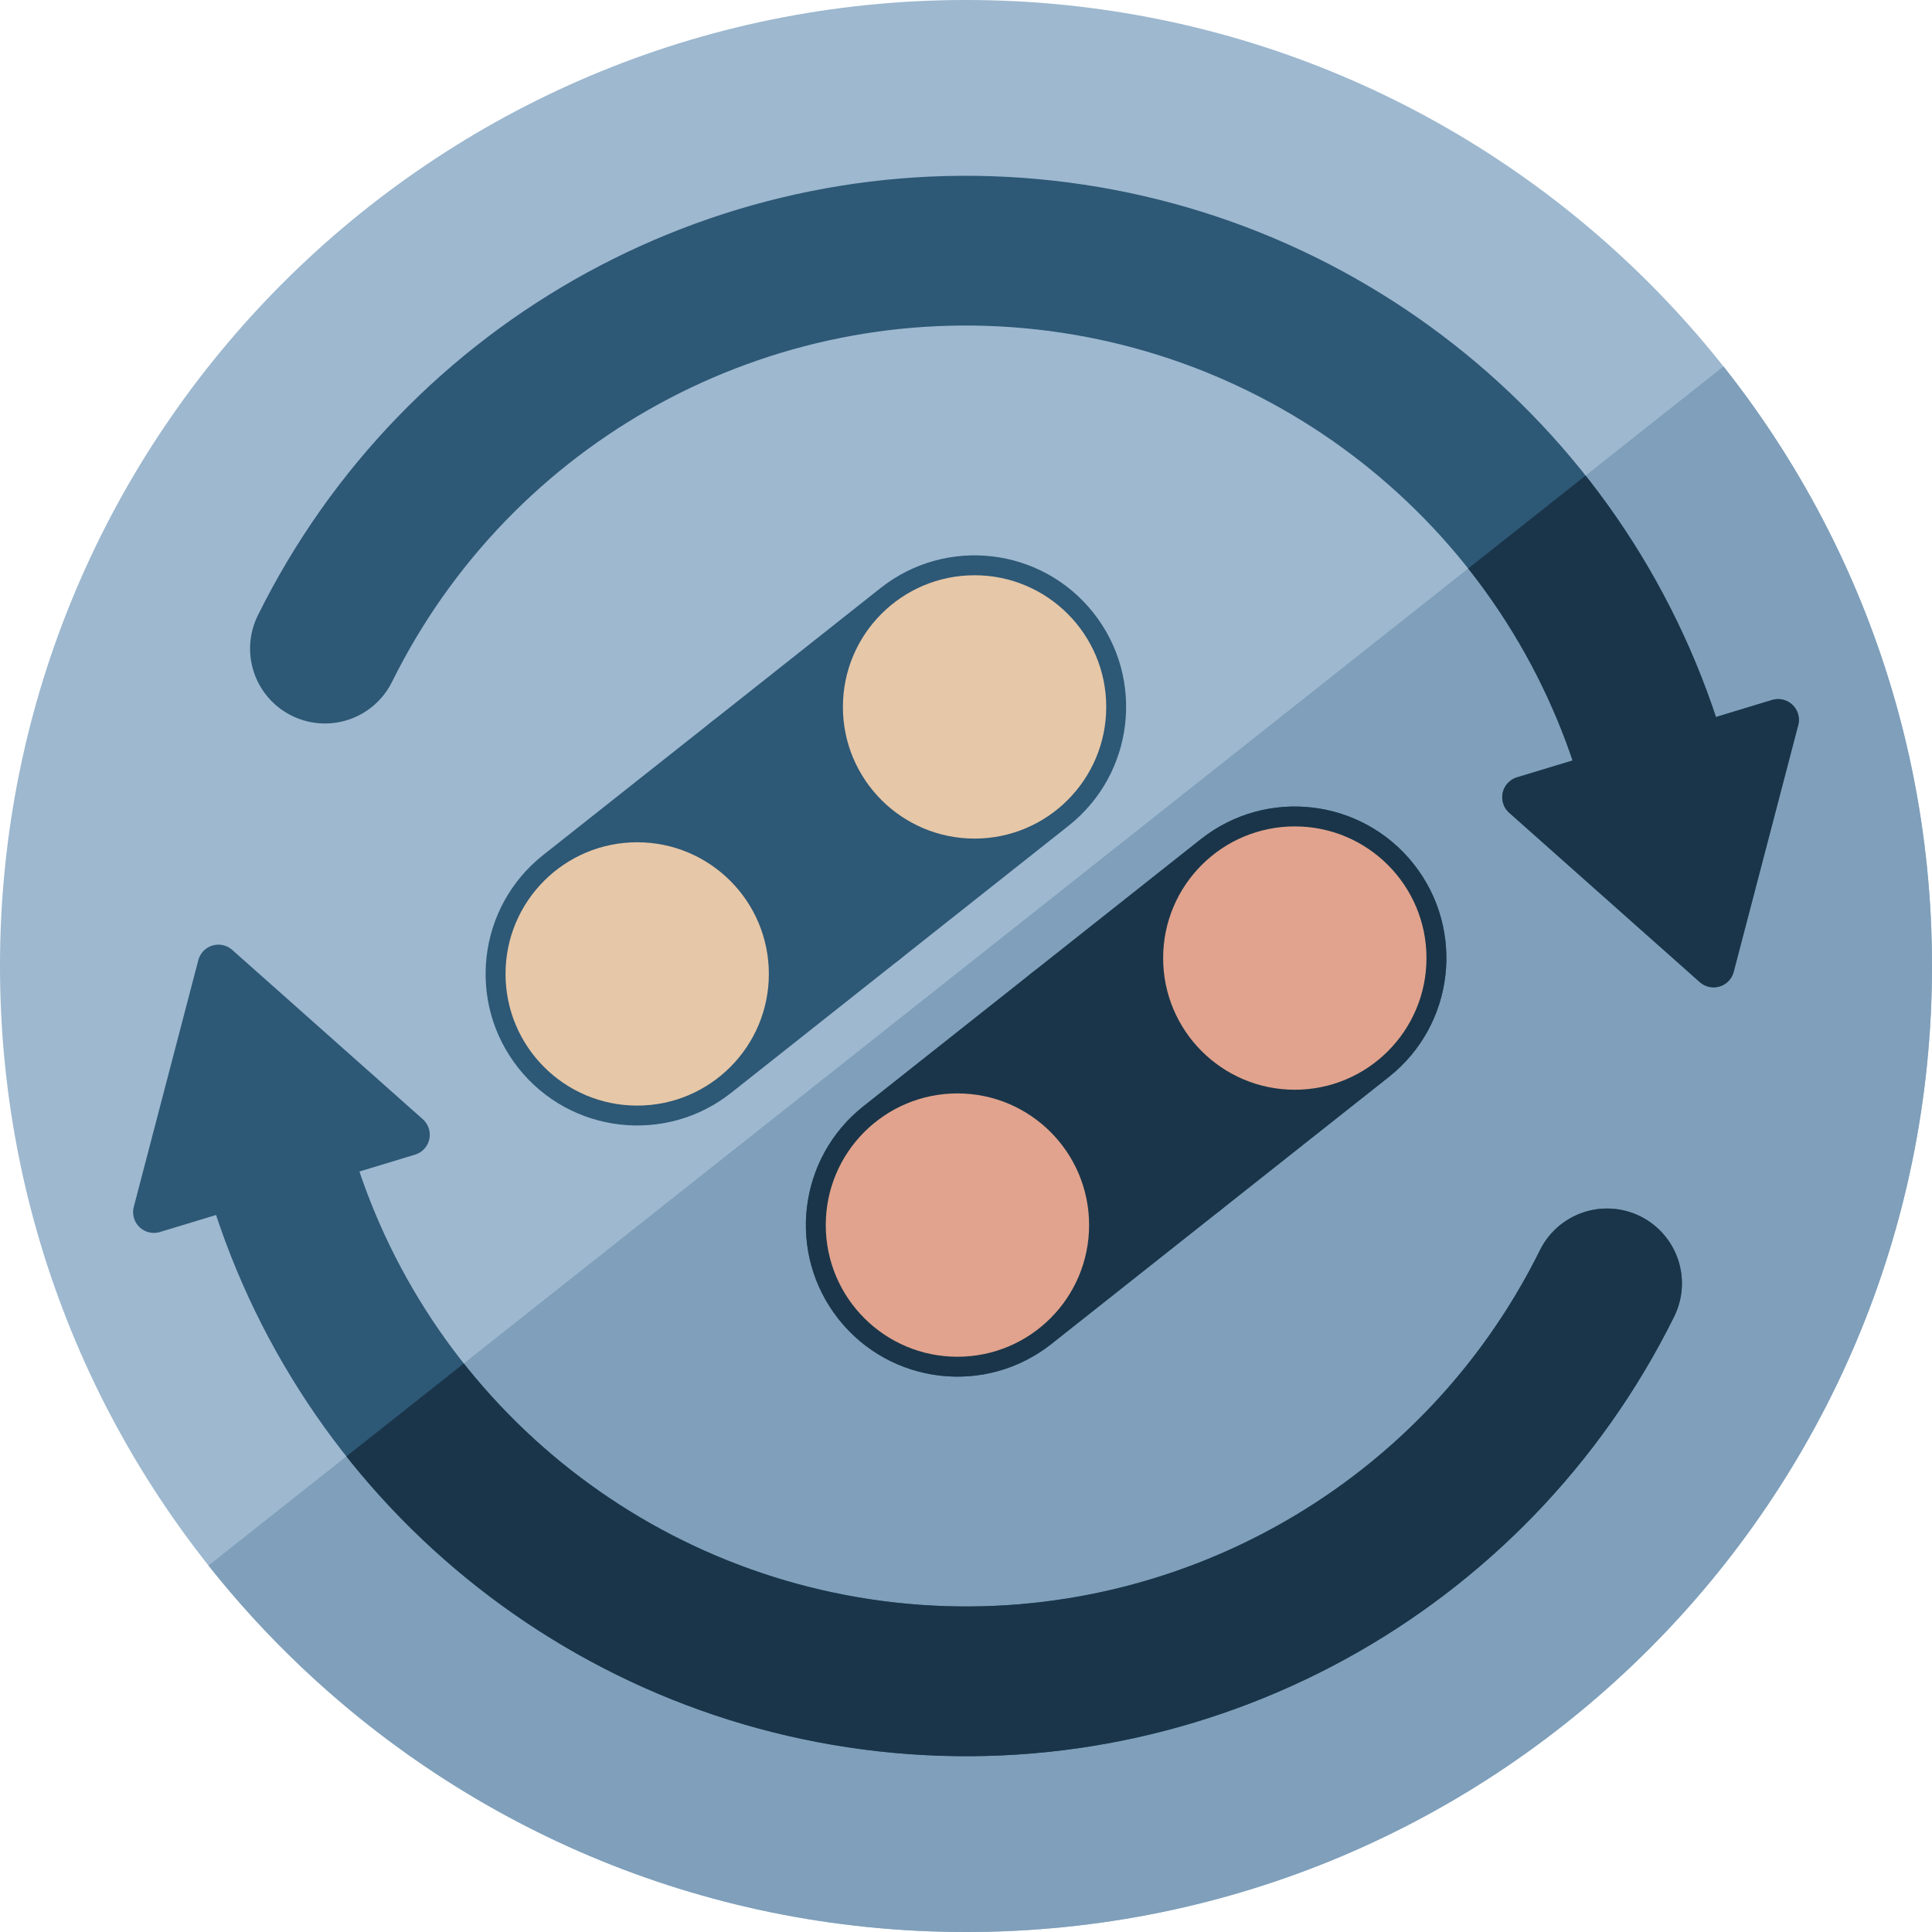
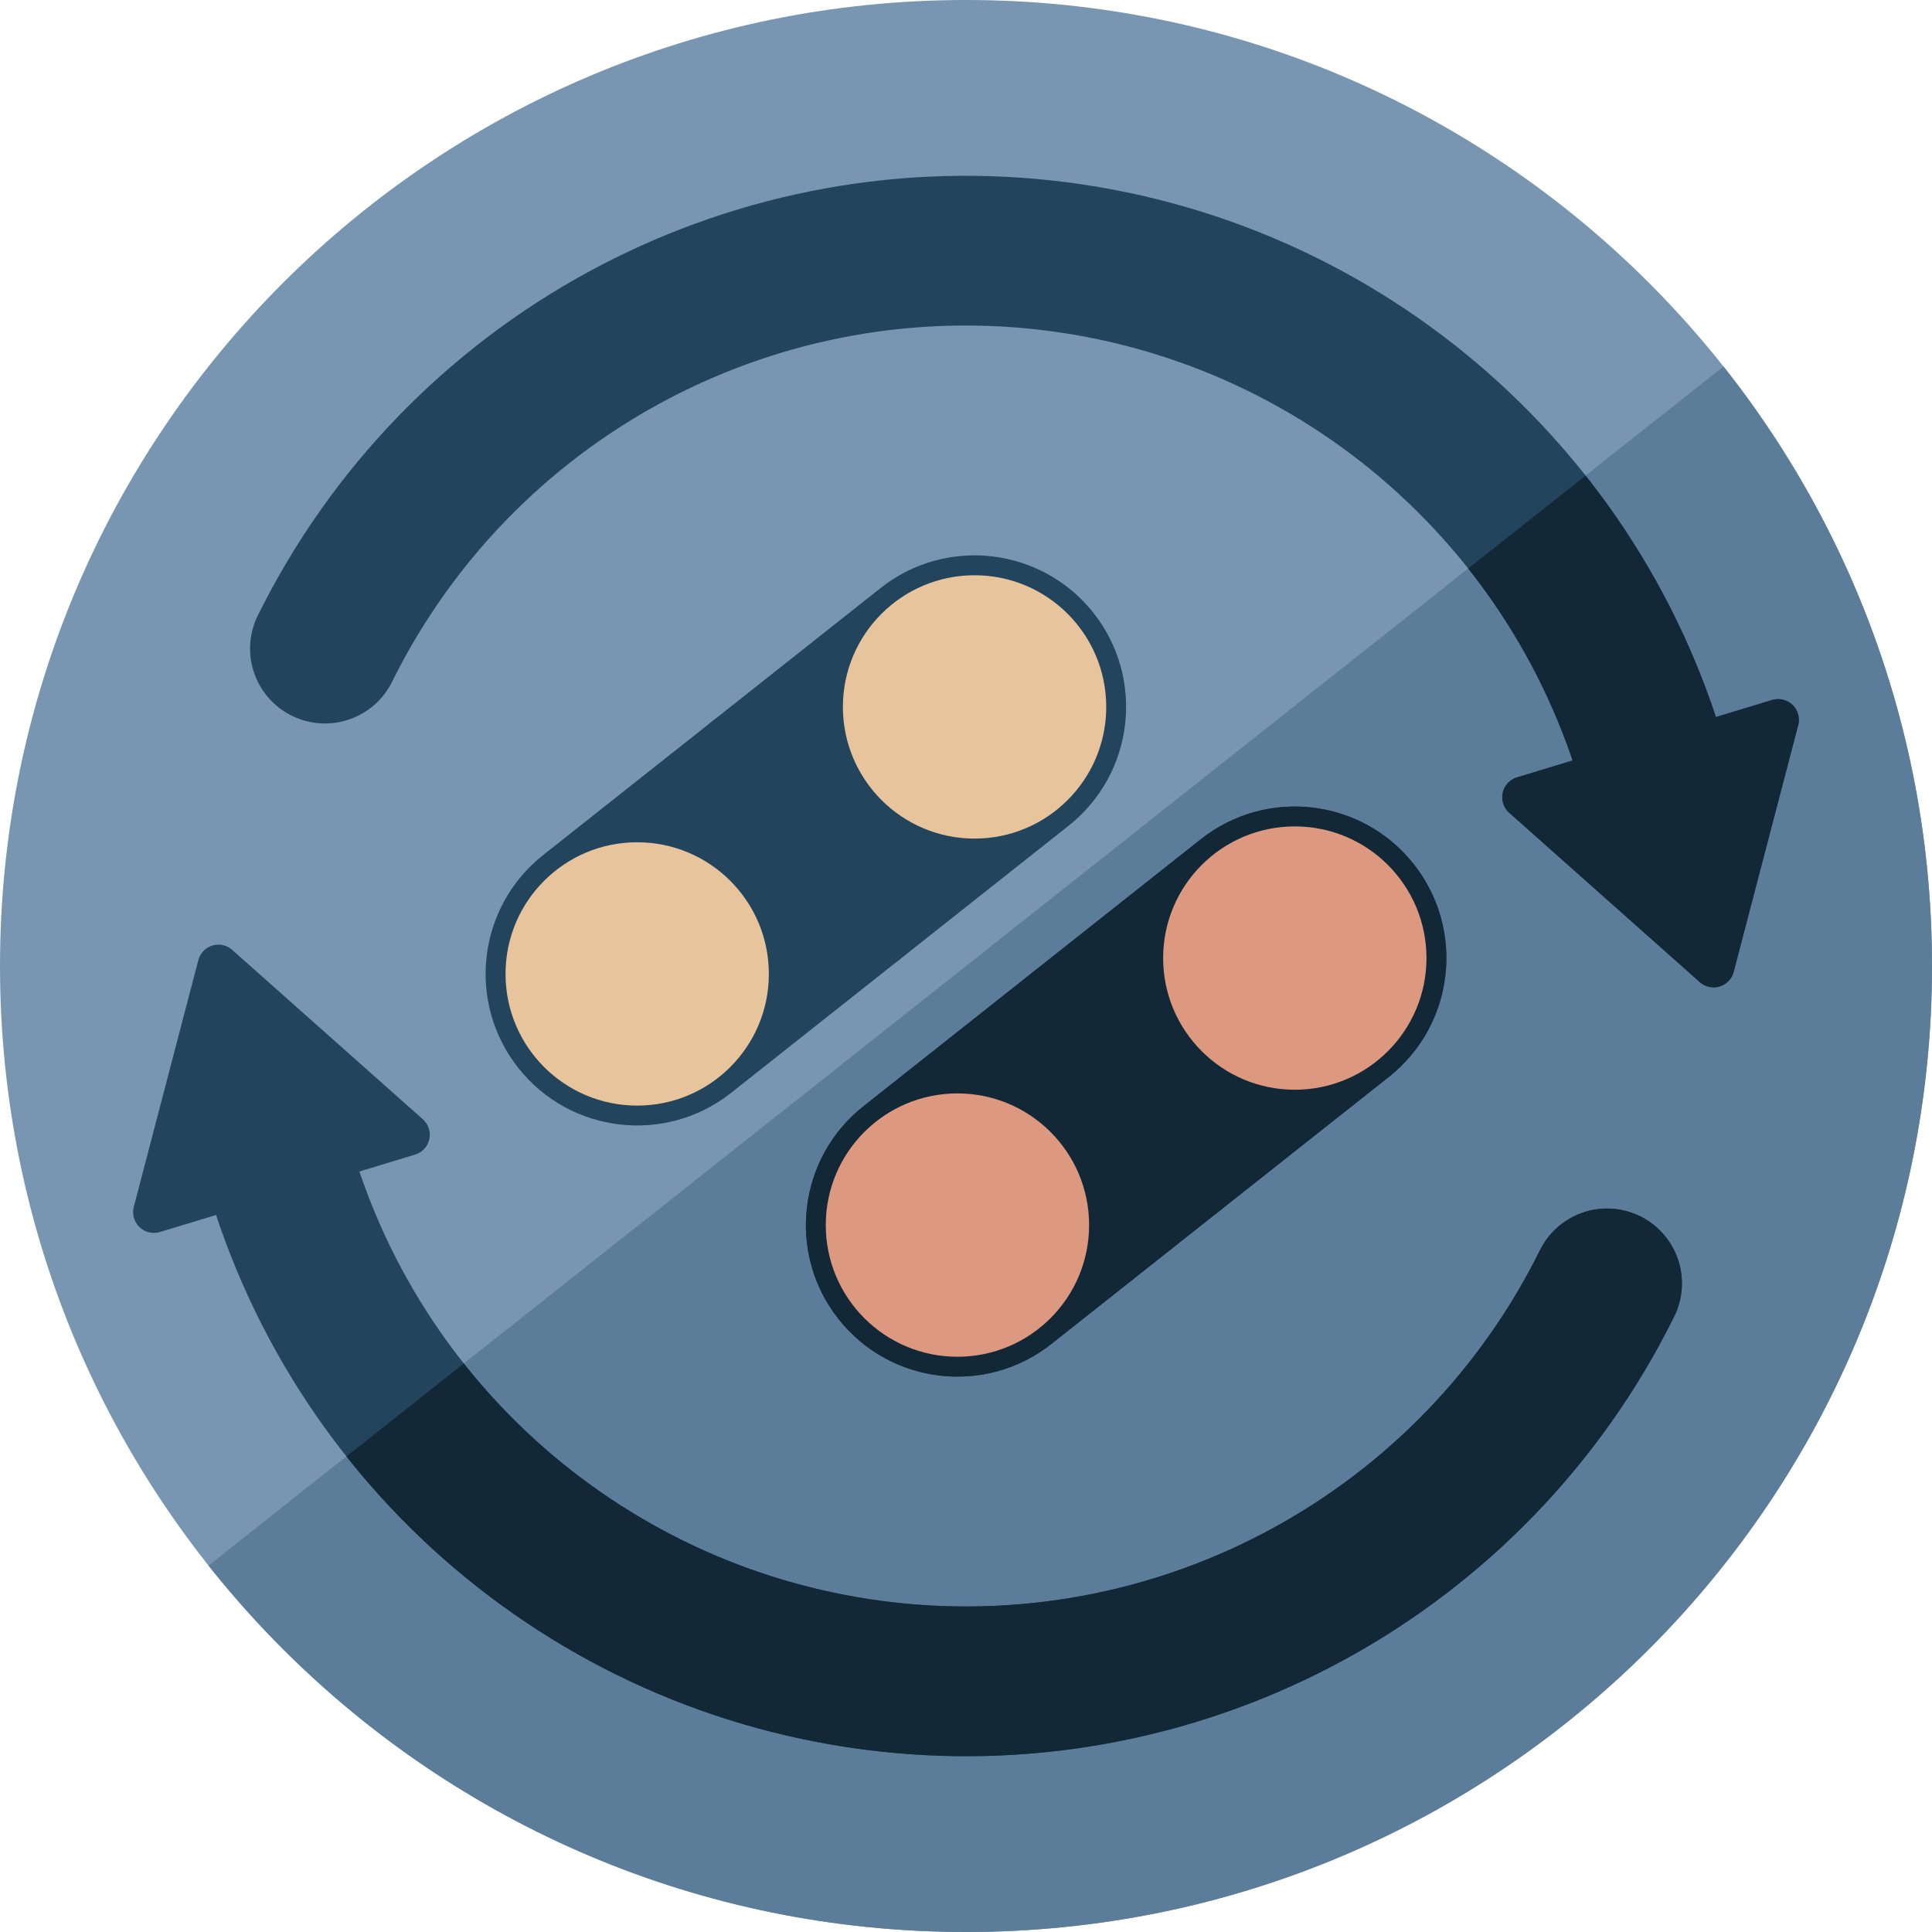
<svg xmlns="http://www.w3.org/2000/svg" width="512" height="512" viewBox="0 0 200 200">
  <defs>
    <clipPath id="discm">
      <circle cx="100.0" cy="100.0" r="100.0" />
    </clipPath>
  </defs>
  <g clip-path="url(#discm)">
-     <circle cx="100.0" cy="100.0" r="100.0" fill="#9db8cf" />
-     <polygon points="-527.3,596.5 727.3,-396.5 1223.8,230.8 -30.8,1223.8" fill="#7f9fba" />
-     <path d="M 33.638 67.144 A 74.050 74.050 0 0 1 171.955 82.512" stroke="#2d5876" stroke-width="15.5" fill="none" stroke-linecap="round" />
-     <polygon points="177.39,100.06 184.07,74.52 157.66,82.53" fill="#2d5876" stroke="#2d5876" stroke-width="4.3" stroke-linejoin="round" />
+     <circle cx="100.0" cy="100.0" r="100.0" fill="#7896b1" />
+     <polygon points="-527.3,596.5 727.3,-396.5 1223.8,230.8 -30.8,1223.8" fill="#5c7d9a" />
+     <path d="M 33.638 67.144 A 74.050 74.050 0 0 1 171.955 82.512" stroke="#22455d" stroke-width="15.5" fill="none" stroke-linecap="round" />
+     <polygon points="177.39,100.06 184.07,74.52 157.66,82.53" fill="#22455d" stroke="#22455d" stroke-width="4.3" stroke-linejoin="round" />
    <clipPath id="lrmt">
      <polygon points="-527.3,596.5 727.3,-396.5 1223.8,230.8 -30.8,1223.8" />
    </clipPath>
    <g clip-path="url(#lrmt)">
-       <path d="M 33.638 67.144 A 74.050 74.050 0 0 1 171.955 82.512" stroke="#1a3549" stroke-width="15.5" fill="none" stroke-linecap="round" />
-       <polygon points="177.39,100.06 184.07,74.52 157.66,82.53" fill="#1a3549" stroke="#1a3549" stroke-width="4.3" stroke-linejoin="round" />
+       <path d="M 33.638 67.144 A 74.050 74.050 0 0 1 171.955 82.512" stroke="#122836" stroke-width="15.5" fill="none" stroke-linecap="round" />
+       <polygon points="177.39,100.06 184.07,74.52 157.66,82.53" fill="#122836" stroke="#122836" stroke-width="4.3" stroke-linejoin="round" />
    </g>
-     <path d="M 166.362 132.856 A 74.050 74.050 0 0 1 28.045 117.488" stroke="#2d5876" stroke-width="15.5" fill="none" stroke-linecap="round" />
-     <polygon points="22.61,99.94 15.93,125.48 42.34,117.47" fill="#2d5876" stroke="#2d5876" stroke-width="4.3" stroke-linejoin="round" />
+     <path d="M 166.362 132.856 A 74.050 74.050 0 0 1 28.045 117.488" stroke="#22455d" stroke-width="15.5" fill="none" stroke-linecap="round" />
+     <polygon points="22.61,99.94 15.93,125.48 42.34,117.47" fill="#22455d" stroke="#22455d" stroke-width="4.3" stroke-linejoin="round" />
    <clipPath id="lrmb">
      <polygon points="-527.3,596.5 727.3,-396.5 1223.8,230.8 -30.8,1223.8" />
    </clipPath>
    <g clip-path="url(#lrmb)">
-       <path d="M 166.362 132.856 A 74.050 74.050 0 0 1 28.045 117.488" stroke="#1a3549" stroke-width="15.5" fill="none" stroke-linecap="round" />
-       <polygon points="22.61,99.94 15.93,125.48 42.34,117.47" fill="#1a3549" stroke="#1a3549" stroke-width="4.3" stroke-linejoin="round" />
+       <path d="M 166.362 132.856 A 74.050 74.050 0 0 1 28.045 117.488" stroke="#122836" stroke-width="15.5" fill="none" stroke-linecap="round" />
+       <polygon points="22.61,99.94 15.93,125.48 42.34,117.47" fill="#122836" stroke="#122836" stroke-width="4.3" stroke-linejoin="round" />
    </g>
-     <g fill="#2d5876">
+     <g fill="#22455d">
      <path d="M 93.16 99.30 L 110.62 85.48 A 15.69 15.69 0 0 0 113.19 63.44 L 113.19 63.44 A 15.69 15.69 0 0 0 91.15 60.88 L 73.69 74.70 A 15.69 15.69 0 0 0 93.16 99.30 Z" />
      <path d="M 73.69 74.70 L 56.22 88.52 A 15.69 15.69 0 0 0 53.66 110.56 L 53.66 110.56 A 15.69 15.69 0 0 0 75.70 113.12 L 93.16 99.30 A 15.69 15.69 0 0 0 73.69 74.70 Z" />
      <path d="M 106.84 100.70 L 89.38 114.52 A 15.69 15.69 0 0 0 86.81 136.56 L 86.81 136.56 A 15.69 15.69 0 0 0 108.85 139.12 L 126.31 125.30 A 15.69 15.69 0 0 0 106.84 100.70 Z" />
      <path d="M 126.31 125.30 L 143.78 111.48 A 15.69 15.69 0 0 0 146.34 89.44 L 146.34 89.44 A 15.69 15.69 0 0 0 124.30 86.88 L 106.84 100.70 A 15.69 15.69 0 0 0 126.31 125.30 Z" />
    </g>
    <clipPath id="bdm">
      <polygon points="-527.3,596.5 727.3,-396.5 1223.8,230.8 -30.8,1223.8" />
    </clipPath>
-     <g clip-path="url(#bdm)" fill="#1a3549">
+     <g clip-path="url(#bdm)" fill="#122836">
      <path d="M 93.16 99.30 L 110.62 85.48 A 15.69 15.69 0 0 0 113.19 63.44 L 113.19 63.44 A 15.69 15.69 0 0 0 91.15 60.88 L 73.69 74.70 A 15.69 15.69 0 0 0 93.16 99.30 Z" />
      <path d="M 73.69 74.70 L 56.22 88.52 A 15.69 15.69 0 0 0 53.66 110.56 L 53.66 110.56 A 15.69 15.69 0 0 0 75.70 113.12 L 93.16 99.30 A 15.69 15.69 0 0 0 73.69 74.70 Z" />
      <path d="M 106.84 100.70 L 89.38 114.52 A 15.69 15.69 0 0 0 86.81 136.56 L 86.81 136.56 A 15.69 15.69 0 0 0 108.85 139.12 L 126.31 125.30 A 15.69 15.69 0 0 0 106.84 100.70 Z" />
      <path d="M 126.31 125.30 L 143.78 111.48 A 15.69 15.69 0 0 0 146.34 89.44 L 146.34 89.44 A 15.69 15.69 0 0 0 124.30 86.88 L 106.84 100.70 A 15.69 15.69 0 0 0 126.31 125.30 Z" />
    </g>
-     <circle cx="100.887" cy="73.180" r="13.630" fill="#e6c7a7" />
-     <circle cx="65.962" cy="100.821" r="13.630" fill="#e6c7a7" />
-     <circle cx="99.113" cy="126.820" r="13.630" fill="#e1a38d" />
-     <circle cx="134.038" cy="99.179" r="13.630" fill="#e1a38d" />
+     <circle cx="100.887" cy="73.180" r="13.630" fill="#e8c49c" />
+     <circle cx="65.962" cy="100.821" r="13.630" fill="#e8c49c" />
+     <circle cx="99.113" cy="126.820" r="13.630" fill="#dd9880" />
+     <circle cx="134.038" cy="99.179" r="13.630" fill="#dd9880" />
  </g>
</svg>
